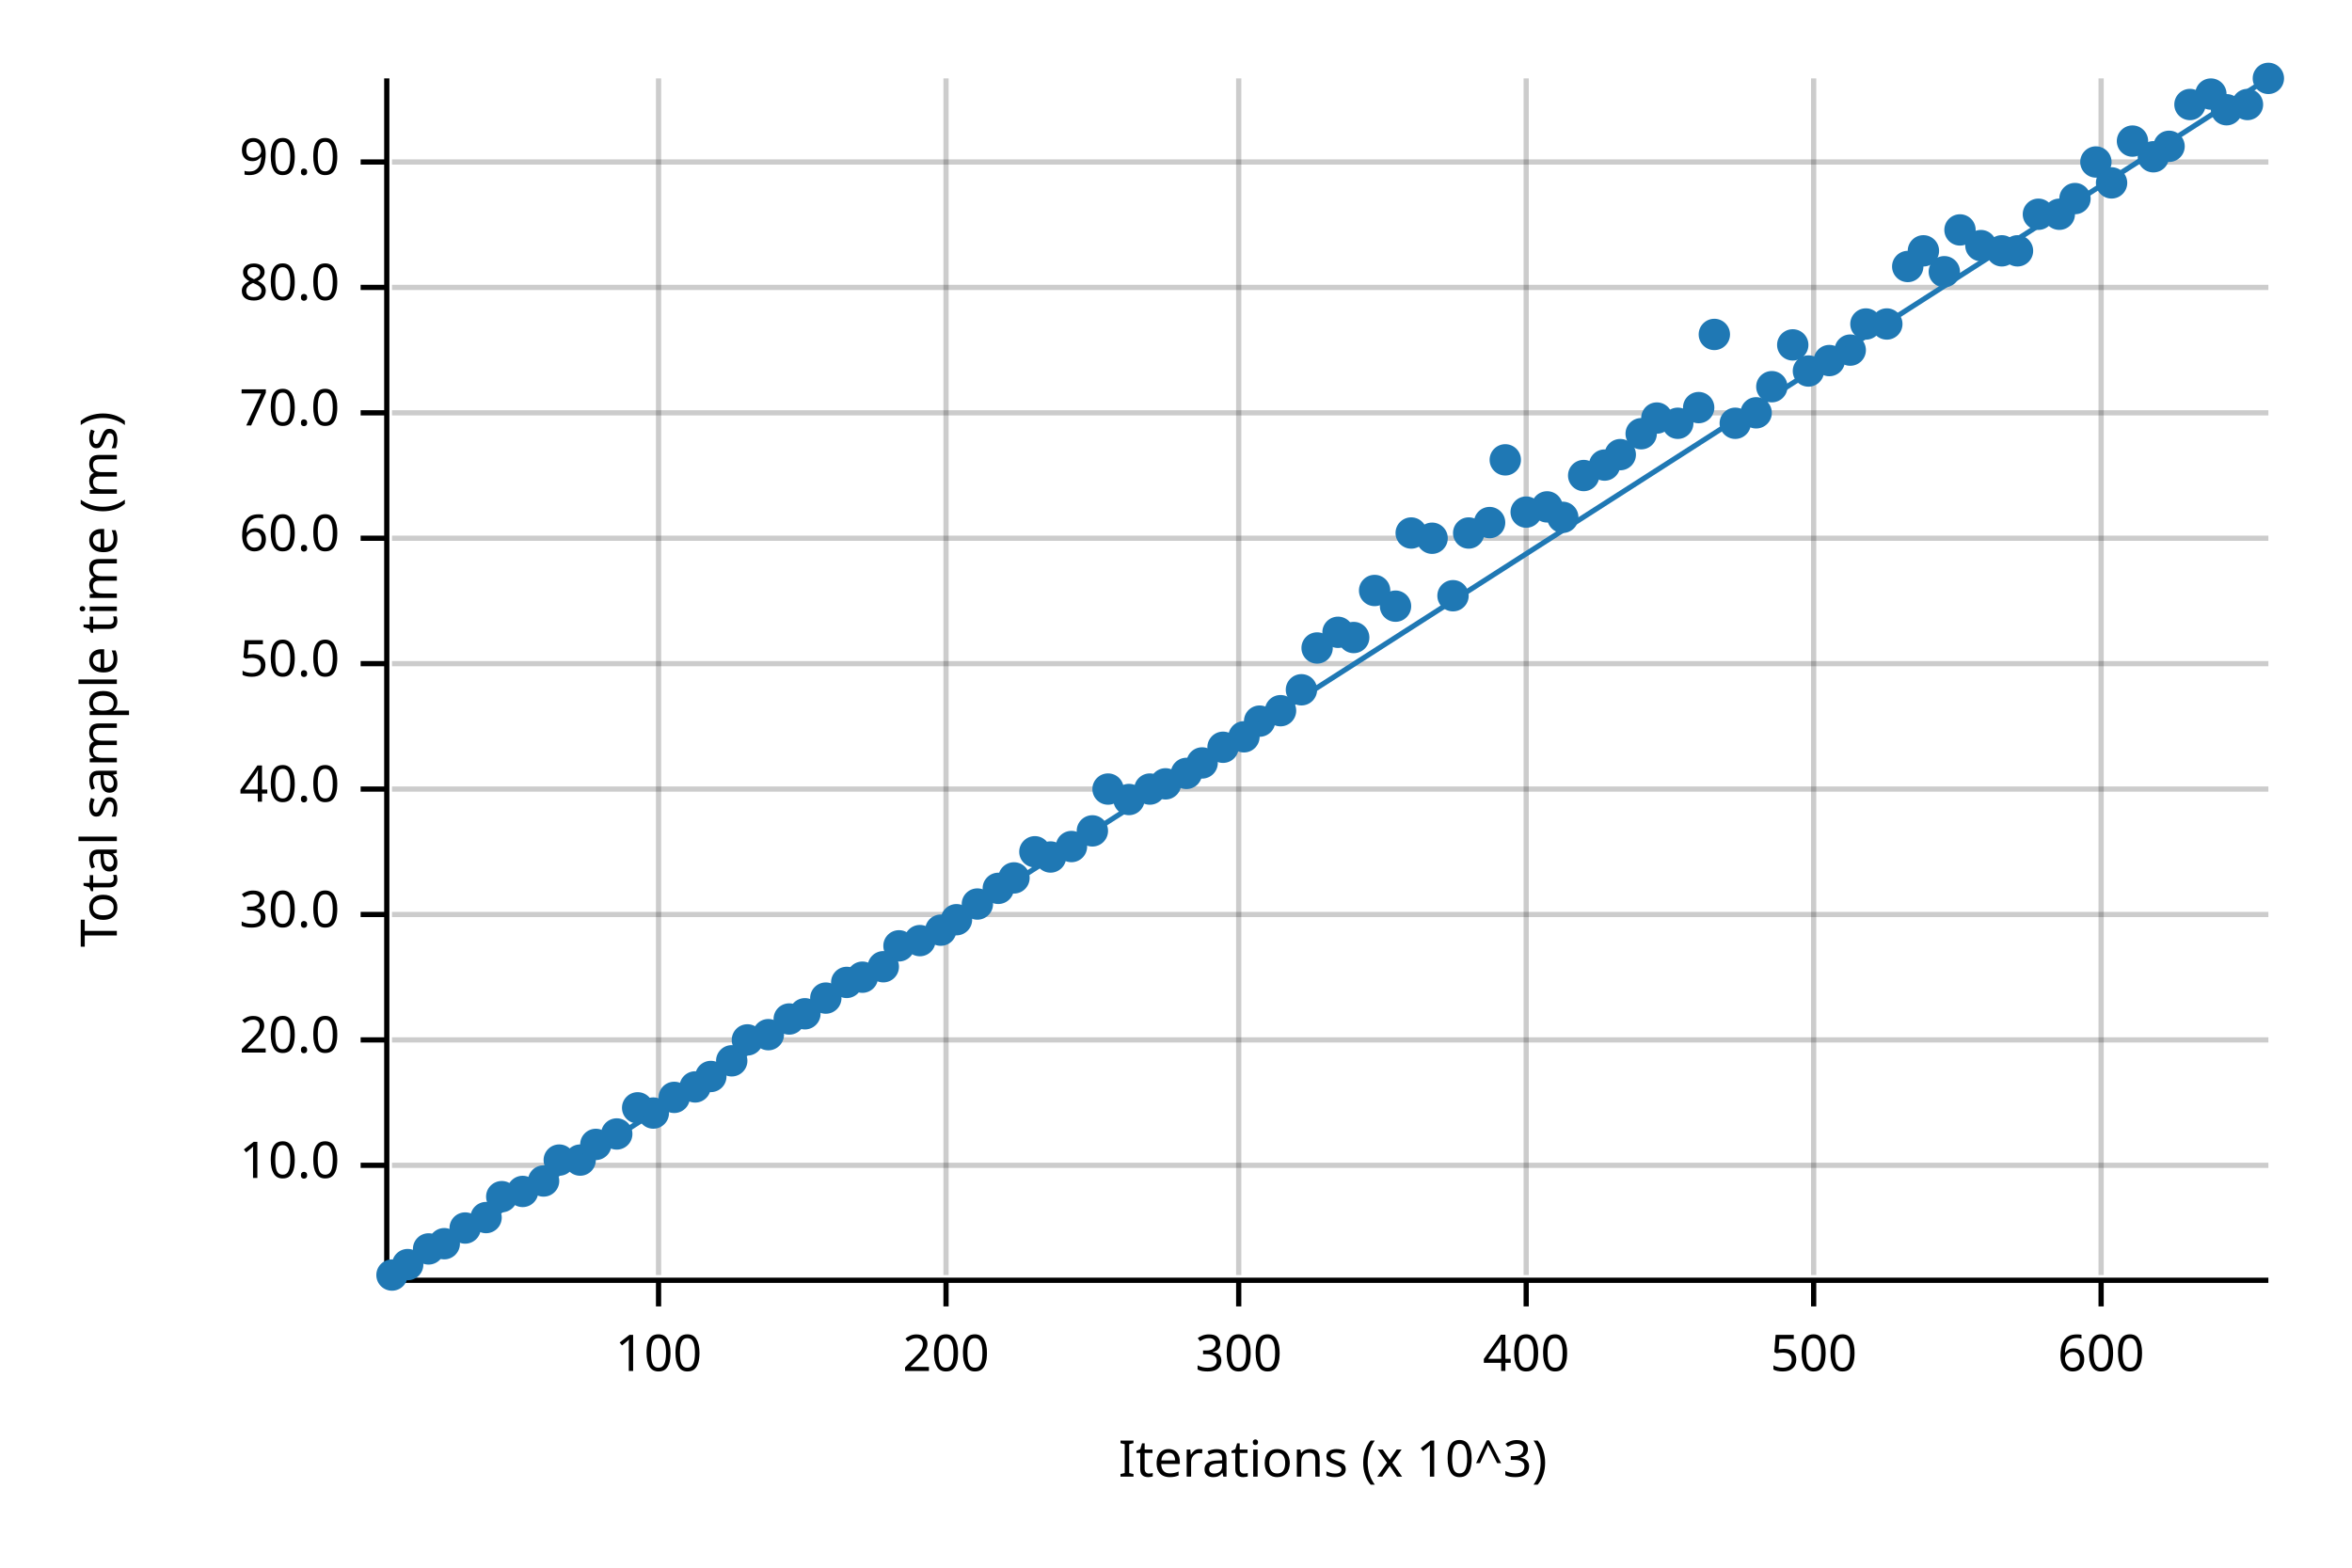
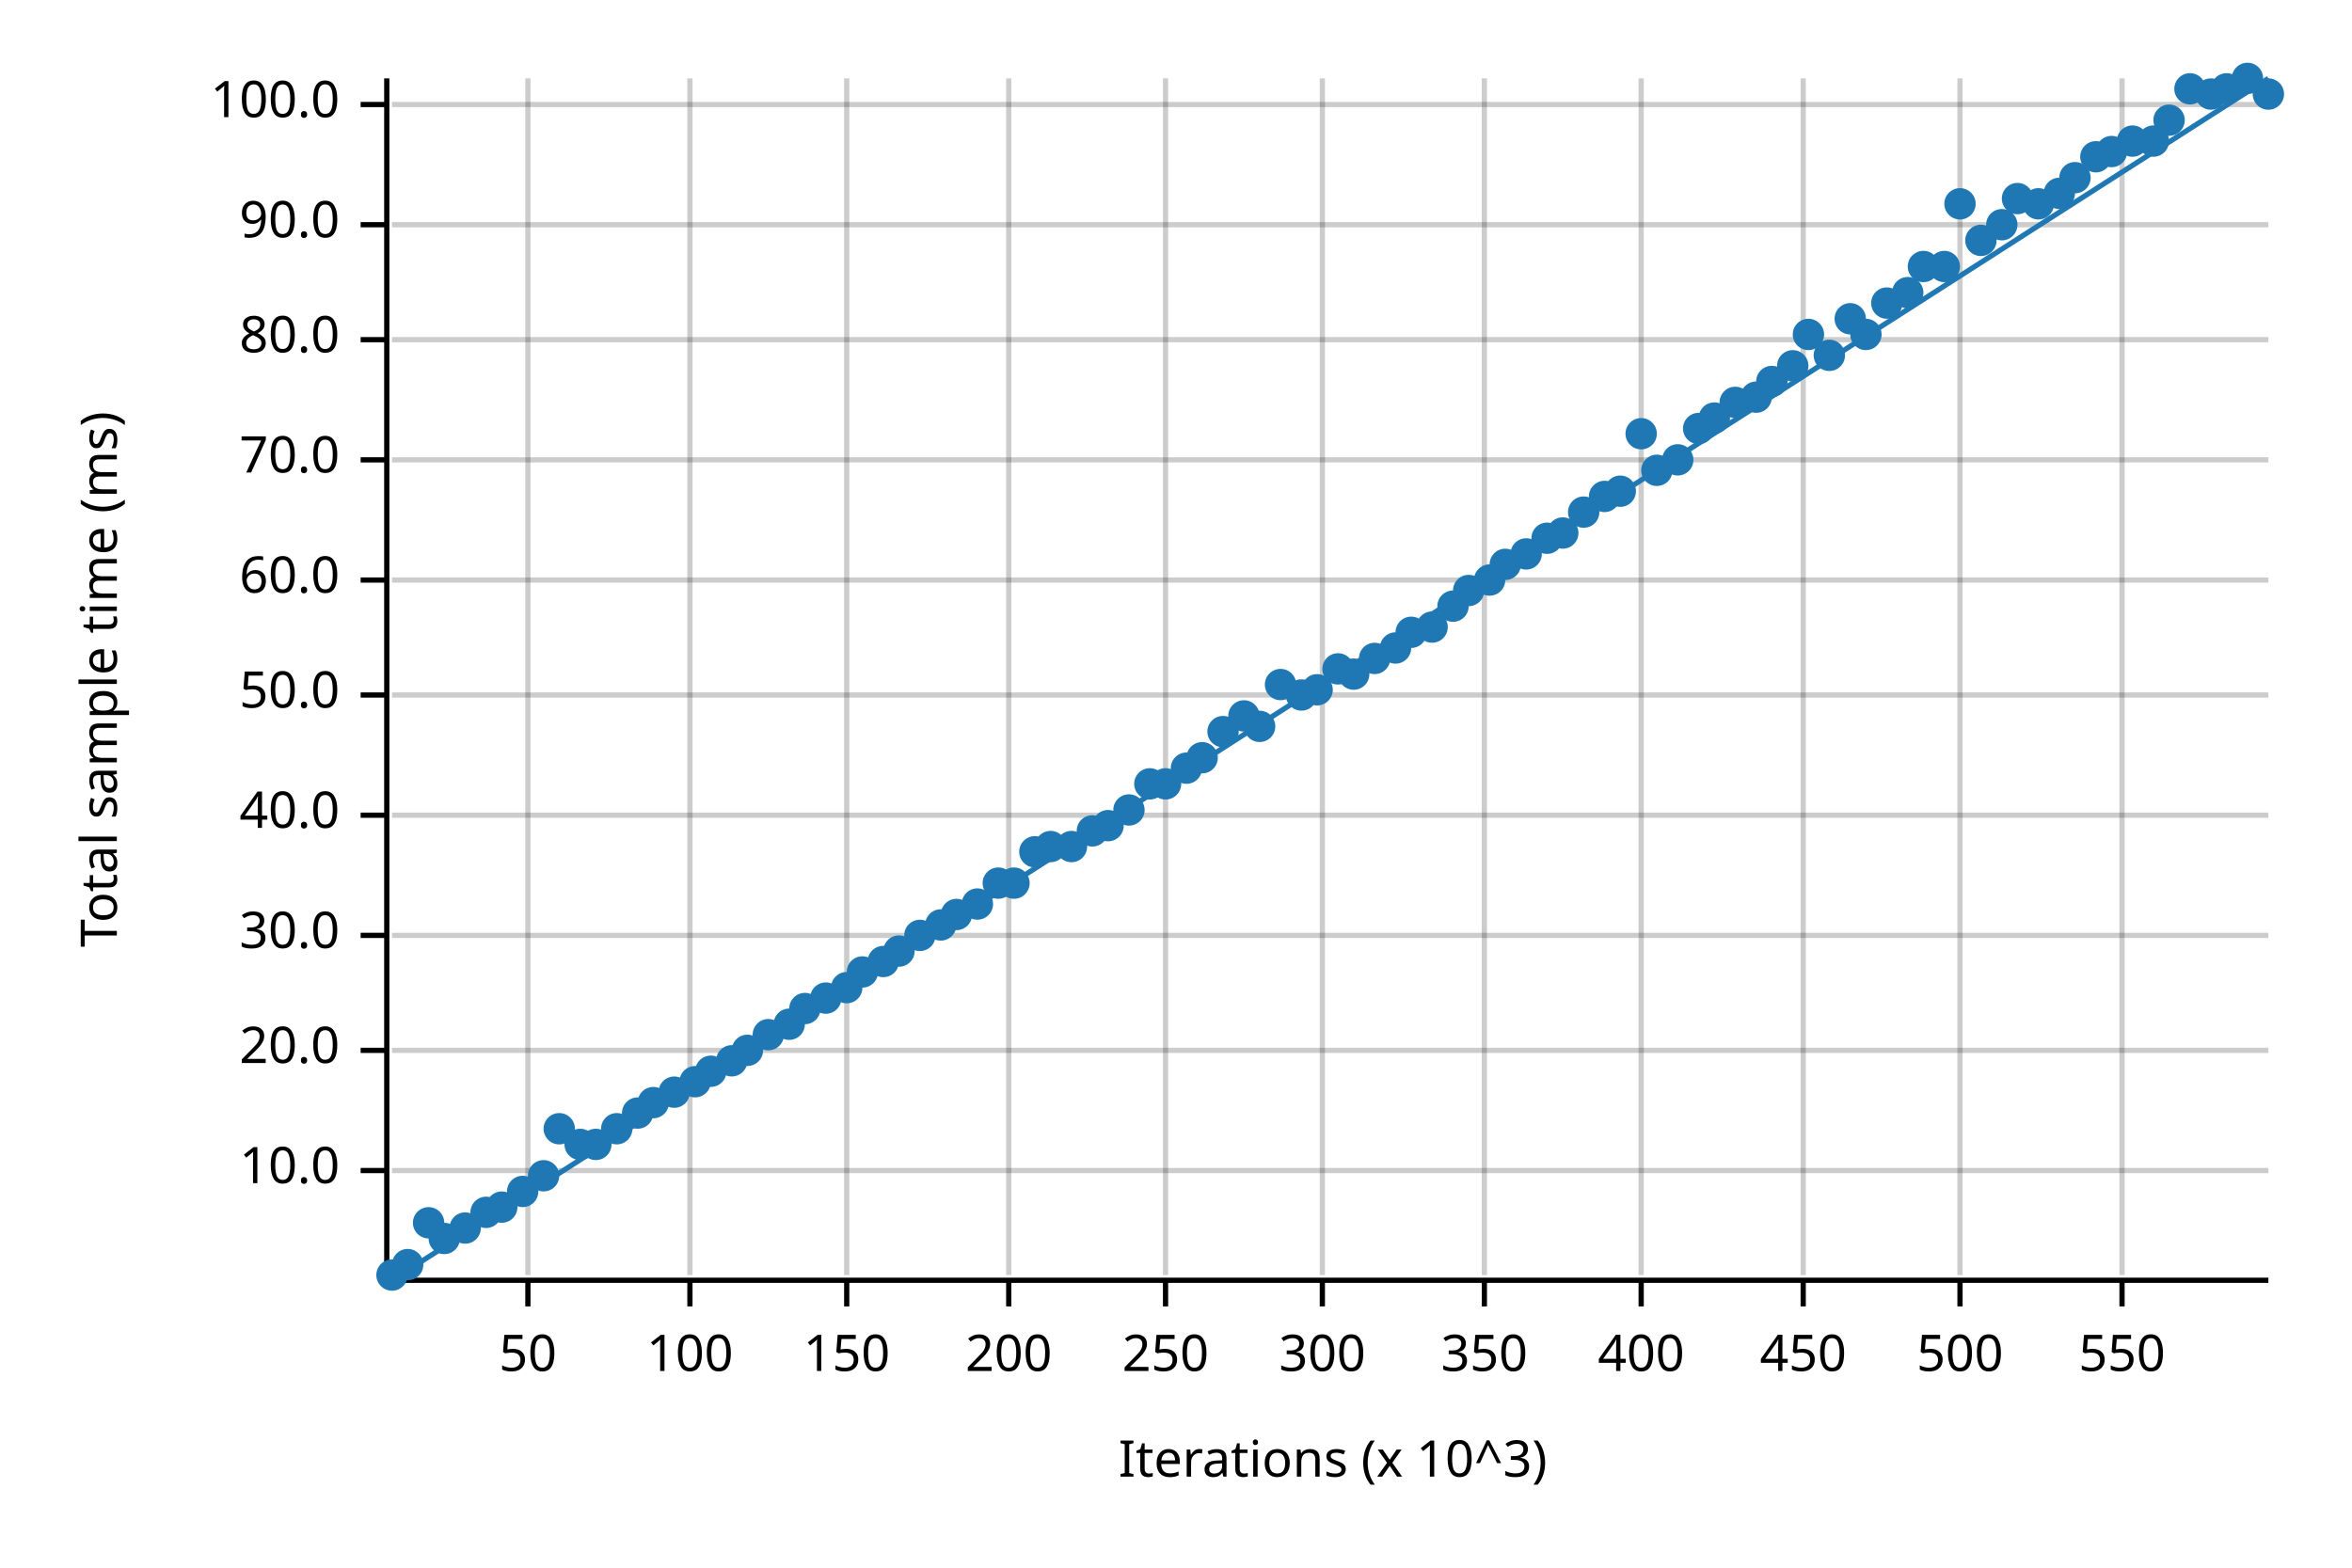
<svg xmlns="http://www.w3.org/2000/svg" width="450" height="300" viewBox="0 0 450 300">
  <text x="15" y="130" dy="0.76em" text-anchor="middle" font-family="sans-serif" font-size="9.677" opacity="1" fill="#000000" transform="rotate(270, 15, 130)">
Total sample time (ms)
</text>
  <text x="255" y="285" dy="-0.5ex" text-anchor="middle" font-family="sans-serif" font-size="9.677" opacity="1" fill="#000000">
Iterations (x 10^3)
</text>
-   <line opacity="0.2" stroke="#000000" stroke-width="1" x1="126" y1="244" x2="126" y2="15" />
-   <line opacity="0.2" stroke="#000000" stroke-width="1" x1="181" y1="244" x2="181" y2="15" />
-   <line opacity="0.2" stroke="#000000" stroke-width="1" x1="237" y1="244" x2="237" y2="15" />
-   <line opacity="0.2" stroke="#000000" stroke-width="1" x1="292" y1="244" x2="292" y2="15" />
-   <line opacity="0.2" stroke="#000000" stroke-width="1" x1="347" y1="244" x2="347" y2="15" />
-   <line opacity="0.2" stroke="#000000" stroke-width="1" x1="402" y1="244" x2="402" y2="15" />
-   <line opacity="0.2" stroke="#000000" stroke-width="1" x1="75" y1="223" x2="434" y2="223" />
-   <line opacity="0.2" stroke="#000000" stroke-width="1" x1="75" y1="199" x2="434" y2="199" />
-   <line opacity="0.2" stroke="#000000" stroke-width="1" x1="75" y1="175" x2="434" y2="175" />
-   <line opacity="0.2" stroke="#000000" stroke-width="1" x1="75" y1="151" x2="434" y2="151" />
-   <line opacity="0.2" stroke="#000000" stroke-width="1" x1="75" y1="127" x2="434" y2="127" />
-   <line opacity="0.2" stroke="#000000" stroke-width="1" x1="75" y1="103" x2="434" y2="103" />
-   <line opacity="0.2" stroke="#000000" stroke-width="1" x1="75" y1="79" x2="434" y2="79" />
-   <line opacity="0.2" stroke="#000000" stroke-width="1" x1="75" y1="55" x2="434" y2="55" />
-   <line opacity="0.2" stroke="#000000" stroke-width="1" x1="75" y1="31" x2="434" y2="31" />
+   <line opacity="0.2" stroke="#000000" stroke-width="1" x1="101" y1="244" x2="101" y2="15" />
+   <line opacity="0.2" stroke="#000000" stroke-width="1" x1="132" y1="244" x2="132" y2="15" />
+   <line opacity="0.2" stroke="#000000" stroke-width="1" x1="162" y1="244" x2="162" y2="15" />
+   <line opacity="0.2" stroke="#000000" stroke-width="1" x1="193" y1="244" x2="193" y2="15" />
+   <line opacity="0.2" stroke="#000000" stroke-width="1" x1="223" y1="244" x2="223" y2="15" />
+   <line opacity="0.2" stroke="#000000" stroke-width="1" x1="253" y1="244" x2="253" y2="15" />
+   <line opacity="0.2" stroke="#000000" stroke-width="1" x1="284" y1="244" x2="284" y2="15" />
+   <line opacity="0.2" stroke="#000000" stroke-width="1" x1="314" y1="244" x2="314" y2="15" />
+   <line opacity="0.2" stroke="#000000" stroke-width="1" x1="345" y1="244" x2="345" y2="15" />
+   <line opacity="0.2" stroke="#000000" stroke-width="1" x1="375" y1="244" x2="375" y2="15" />
+   <line opacity="0.2" stroke="#000000" stroke-width="1" x1="406" y1="244" x2="406" y2="15" />
+   <line opacity="0.2" stroke="#000000" stroke-width="1" x1="75" y1="224" x2="434" y2="224" />
+   <line opacity="0.2" stroke="#000000" stroke-width="1" x1="75" y1="201" x2="434" y2="201" />
+   <line opacity="0.2" stroke="#000000" stroke-width="1" x1="75" y1="179" x2="434" y2="179" />
+   <line opacity="0.2" stroke="#000000" stroke-width="1" x1="75" y1="156" x2="434" y2="156" />
+   <line opacity="0.2" stroke="#000000" stroke-width="1" x1="75" y1="133" x2="434" y2="133" />
+   <line opacity="0.2" stroke="#000000" stroke-width="1" x1="75" y1="111" x2="434" y2="111" />
+   <line opacity="0.2" stroke="#000000" stroke-width="1" x1="75" y1="88" x2="434" y2="88" />
+   <line opacity="0.2" stroke="#000000" stroke-width="1" x1="75" y1="65" x2="434" y2="65" />
+   <line opacity="0.2" stroke="#000000" stroke-width="1" x1="75" y1="43" x2="434" y2="43" />
+   <line opacity="0.2" stroke="#000000" stroke-width="1" x1="75" y1="20" x2="434" y2="20" />
  <polyline fill="none" opacity="1" stroke="#000000" stroke-width="1" points="74,15 74,244 " />
-   <text x="65" y="223" dy="0.5ex" text-anchor="end" font-family="sans-serif" font-size="9.677" opacity="1" fill="#000000">
+   <text x="65" y="224" dy="0.5ex" text-anchor="end" font-family="sans-serif" font-size="9.677" opacity="1" fill="#000000">
10.0
</text>
-   <polyline fill="none" opacity="1" stroke="#000000" stroke-width="1" points="69,223 74,223 " />
-   <text x="65" y="199" dy="0.5ex" text-anchor="end" font-family="sans-serif" font-size="9.677" opacity="1" fill="#000000">
+   <polyline fill="none" opacity="1" stroke="#000000" stroke-width="1" points="69,224 74,224 " />
+   <text x="65" y="201" dy="0.5ex" text-anchor="end" font-family="sans-serif" font-size="9.677" opacity="1" fill="#000000">
20.0
</text>
-   <polyline fill="none" opacity="1" stroke="#000000" stroke-width="1" points="69,199 74,199 " />
-   <text x="65" y="175" dy="0.5ex" text-anchor="end" font-family="sans-serif" font-size="9.677" opacity="1" fill="#000000">
+   <polyline fill="none" opacity="1" stroke="#000000" stroke-width="1" points="69,201 74,201 " />
+   <text x="65" y="179" dy="0.5ex" text-anchor="end" font-family="sans-serif" font-size="9.677" opacity="1" fill="#000000">
30.0
</text>
-   <polyline fill="none" opacity="1" stroke="#000000" stroke-width="1" points="69,175 74,175 " />
-   <text x="65" y="151" dy="0.5ex" text-anchor="end" font-family="sans-serif" font-size="9.677" opacity="1" fill="#000000">
+   <polyline fill="none" opacity="1" stroke="#000000" stroke-width="1" points="69,179 74,179 " />
+   <text x="65" y="156" dy="0.5ex" text-anchor="end" font-family="sans-serif" font-size="9.677" opacity="1" fill="#000000">
40.0
</text>
-   <polyline fill="none" opacity="1" stroke="#000000" stroke-width="1" points="69,151 74,151 " />
-   <text x="65" y="127" dy="0.5ex" text-anchor="end" font-family="sans-serif" font-size="9.677" opacity="1" fill="#000000">
+   <polyline fill="none" opacity="1" stroke="#000000" stroke-width="1" points="69,156 74,156 " />
+   <text x="65" y="133" dy="0.5ex" text-anchor="end" font-family="sans-serif" font-size="9.677" opacity="1" fill="#000000">
50.0
</text>
-   <polyline fill="none" opacity="1" stroke="#000000" stroke-width="1" points="69,127 74,127 " />
-   <text x="65" y="103" dy="0.5ex" text-anchor="end" font-family="sans-serif" font-size="9.677" opacity="1" fill="#000000">
+   <polyline fill="none" opacity="1" stroke="#000000" stroke-width="1" points="69,133 74,133 " />
+   <text x="65" y="111" dy="0.5ex" text-anchor="end" font-family="sans-serif" font-size="9.677" opacity="1" fill="#000000">
60.0
</text>
-   <polyline fill="none" opacity="1" stroke="#000000" stroke-width="1" points="69,103 74,103 " />
-   <text x="65" y="79" dy="0.5ex" text-anchor="end" font-family="sans-serif" font-size="9.677" opacity="1" fill="#000000">
+   <polyline fill="none" opacity="1" stroke="#000000" stroke-width="1" points="69,111 74,111 " />
+   <text x="65" y="88" dy="0.5ex" text-anchor="end" font-family="sans-serif" font-size="9.677" opacity="1" fill="#000000">
70.0
</text>
-   <polyline fill="none" opacity="1" stroke="#000000" stroke-width="1" points="69,79 74,79 " />
-   <text x="65" y="55" dy="0.5ex" text-anchor="end" font-family="sans-serif" font-size="9.677" opacity="1" fill="#000000">
+   <polyline fill="none" opacity="1" stroke="#000000" stroke-width="1" points="69,88 74,88 " />
+   <text x="65" y="65" dy="0.5ex" text-anchor="end" font-family="sans-serif" font-size="9.677" opacity="1" fill="#000000">
80.0
</text>
-   <polyline fill="none" opacity="1" stroke="#000000" stroke-width="1" points="69,55 74,55 " />
-   <text x="65" y="31" dy="0.5ex" text-anchor="end" font-family="sans-serif" font-size="9.677" opacity="1" fill="#000000">
+   <polyline fill="none" opacity="1" stroke="#000000" stroke-width="1" points="69,65 74,65 " />
+   <text x="65" y="43" dy="0.5ex" text-anchor="end" font-family="sans-serif" font-size="9.677" opacity="1" fill="#000000">
90.0
</text>
-   <polyline fill="none" opacity="1" stroke="#000000" stroke-width="1" points="69,31 74,31 " />
+   <polyline fill="none" opacity="1" stroke="#000000" stroke-width="1" points="69,43 74,43 " />
+   <text x="65" y="20" dy="0.5ex" text-anchor="end" font-family="sans-serif" font-size="9.677" opacity="1" fill="#000000">
+ 100.0
+ </text>
+   <polyline fill="none" opacity="1" stroke="#000000" stroke-width="1" points="69,20 74,20 " />
  <polyline fill="none" opacity="1" stroke="#000000" stroke-width="1" points="75,245 434,245 " />
-   <text x="126" y="255" dy="0.76em" text-anchor="middle" font-family="sans-serif" font-size="9.677" opacity="1" fill="#000000">
+   <text x="101" y="255" dy="0.76em" text-anchor="middle" font-family="sans-serif" font-size="9.677" opacity="1" fill="#000000">
+ 50
+ </text>
+   <polyline fill="none" opacity="1" stroke="#000000" stroke-width="1" points="101,245 101,250 " />
+   <text x="132" y="255" dy="0.76em" text-anchor="middle" font-family="sans-serif" font-size="9.677" opacity="1" fill="#000000">
100
</text>
-   <polyline fill="none" opacity="1" stroke="#000000" stroke-width="1" points="126,245 126,250 " />
-   <text x="181" y="255" dy="0.76em" text-anchor="middle" font-family="sans-serif" font-size="9.677" opacity="1" fill="#000000">
+   <polyline fill="none" opacity="1" stroke="#000000" stroke-width="1" points="132,245 132,250 " />
+   <text x="162" y="255" dy="0.76em" text-anchor="middle" font-family="sans-serif" font-size="9.677" opacity="1" fill="#000000">
+ 150
+ </text>
+   <polyline fill="none" opacity="1" stroke="#000000" stroke-width="1" points="162,245 162,250 " />
+   <text x="193" y="255" dy="0.76em" text-anchor="middle" font-family="sans-serif" font-size="9.677" opacity="1" fill="#000000">
200
</text>
-   <polyline fill="none" opacity="1" stroke="#000000" stroke-width="1" points="181,245 181,250 " />
-   <text x="237" y="255" dy="0.76em" text-anchor="middle" font-family="sans-serif" font-size="9.677" opacity="1" fill="#000000">
+   <polyline fill="none" opacity="1" stroke="#000000" stroke-width="1" points="193,245 193,250 " />
+   <text x="223" y="255" dy="0.76em" text-anchor="middle" font-family="sans-serif" font-size="9.677" opacity="1" fill="#000000">
+ 250
+ </text>
+   <polyline fill="none" opacity="1" stroke="#000000" stroke-width="1" points="223,245 223,250 " />
+   <text x="253" y="255" dy="0.76em" text-anchor="middle" font-family="sans-serif" font-size="9.677" opacity="1" fill="#000000">
300
</text>
-   <polyline fill="none" opacity="1" stroke="#000000" stroke-width="1" points="237,245 237,250 " />
-   <text x="292" y="255" dy="0.76em" text-anchor="middle" font-family="sans-serif" font-size="9.677" opacity="1" fill="#000000">
+   <polyline fill="none" opacity="1" stroke="#000000" stroke-width="1" points="253,245 253,250 " />
+   <text x="284" y="255" dy="0.76em" text-anchor="middle" font-family="sans-serif" font-size="9.677" opacity="1" fill="#000000">
+ 350
+ </text>
+   <polyline fill="none" opacity="1" stroke="#000000" stroke-width="1" points="284,245 284,250 " />
+   <text x="314" y="255" dy="0.76em" text-anchor="middle" font-family="sans-serif" font-size="9.677" opacity="1" fill="#000000">
400
</text>
-   <polyline fill="none" opacity="1" stroke="#000000" stroke-width="1" points="292,245 292,250 " />
-   <text x="347" y="255" dy="0.76em" text-anchor="middle" font-family="sans-serif" font-size="9.677" opacity="1" fill="#000000">
+   <polyline fill="none" opacity="1" stroke="#000000" stroke-width="1" points="314,245 314,250 " />
+   <text x="345" y="255" dy="0.76em" text-anchor="middle" font-family="sans-serif" font-size="9.677" opacity="1" fill="#000000">
+ 450
+ </text>
+   <polyline fill="none" opacity="1" stroke="#000000" stroke-width="1" points="345,245 345,250 " />
+   <text x="375" y="255" dy="0.76em" text-anchor="middle" font-family="sans-serif" font-size="9.677" opacity="1" fill="#000000">
500
</text>
-   <polyline fill="none" opacity="1" stroke="#000000" stroke-width="1" points="347,245 347,250 " />
-   <text x="402" y="255" dy="0.76em" text-anchor="middle" font-family="sans-serif" font-size="9.677" opacity="1" fill="#000000">
- 600
- </text>
-   <polyline fill="none" opacity="1" stroke="#000000" stroke-width="1" points="402,245 402,250 " />
+   <polyline fill="none" opacity="1" stroke="#000000" stroke-width="1" points="375,245 375,250 " />
+   <text x="406" y="255" dy="0.76em" text-anchor="middle" font-family="sans-serif" font-size="9.677" opacity="1" fill="#000000">
+ 550
+ </text>
+   <polyline fill="none" opacity="1" stroke="#000000" stroke-width="1" points="406,245 406,250 " />
  <circle cx="75" cy="244" r="3" opacity="1" fill="#1F78B4" stroke="none" stroke-width="1" />
  <circle cx="78" cy="242" r="3" opacity="1" fill="#1F78B4" stroke="none" stroke-width="1" />
-   <circle cx="82" cy="239" r="3" opacity="1" fill="#1F78B4" stroke="none" stroke-width="1" />
-   <circle cx="85" cy="238" r="3" opacity="1" fill="#1F78B4" stroke="none" stroke-width="1" />
+   <circle cx="82" cy="234" r="3" opacity="1" fill="#1F78B4" stroke="none" stroke-width="1" />
+   <circle cx="85" cy="237" r="3" opacity="1" fill="#1F78B4" stroke="none" stroke-width="1" />
  <circle cx="89" cy="235" r="3" opacity="1" fill="#1F78B4" stroke="none" stroke-width="1" />
-   <circle cx="93" cy="233" r="3" opacity="1" fill="#1F78B4" stroke="none" stroke-width="1" />
-   <circle cx="96" cy="229" r="3" opacity="1" fill="#1F78B4" stroke="none" stroke-width="1" />
+   <circle cx="93" cy="232" r="3" opacity="1" fill="#1F78B4" stroke="none" stroke-width="1" />
+   <circle cx="96" cy="231" r="3" opacity="1" fill="#1F78B4" stroke="none" stroke-width="1" />
  <circle cx="100" cy="228" r="3" opacity="1" fill="#1F78B4" stroke="none" stroke-width="1" />
-   <circle cx="104" cy="226" r="3" opacity="1" fill="#1F78B4" stroke="none" stroke-width="1" />
-   <circle cx="107" cy="222" r="3" opacity="1" fill="#1F78B4" stroke="none" stroke-width="1" />
-   <circle cx="111" cy="222" r="3" opacity="1" fill="#1F78B4" stroke="none" stroke-width="1" />
+   <circle cx="104" cy="225" r="3" opacity="1" fill="#1F78B4" stroke="none" stroke-width="1" />
+   <circle cx="107" cy="216" r="3" opacity="1" fill="#1F78B4" stroke="none" stroke-width="1" />
+   <circle cx="111" cy="219" r="3" opacity="1" fill="#1F78B4" stroke="none" stroke-width="1" />
  <circle cx="114" cy="219" r="3" opacity="1" fill="#1F78B4" stroke="none" stroke-width="1" />
-   <circle cx="118" cy="217" r="3" opacity="1" fill="#1F78B4" stroke="none" stroke-width="1" />
-   <circle cx="122" cy="212" r="3" opacity="1" fill="#1F78B4" stroke="none" stroke-width="1" />
-   <circle cx="125" cy="213" r="3" opacity="1" fill="#1F78B4" stroke="none" stroke-width="1" />
-   <circle cx="129" cy="210" r="3" opacity="1" fill="#1F78B4" stroke="none" stroke-width="1" />
-   <circle cx="133" cy="208" r="3" opacity="1" fill="#1F78B4" stroke="none" stroke-width="1" />
-   <circle cx="136" cy="206" r="3" opacity="1" fill="#1F78B4" stroke="none" stroke-width="1" />
+   <circle cx="118" cy="216" r="3" opacity="1" fill="#1F78B4" stroke="none" stroke-width="1" />
+   <circle cx="122" cy="213" r="3" opacity="1" fill="#1F78B4" stroke="none" stroke-width="1" />
+   <circle cx="125" cy="211" r="3" opacity="1" fill="#1F78B4" stroke="none" stroke-width="1" />
+   <circle cx="129" cy="209" r="3" opacity="1" fill="#1F78B4" stroke="none" stroke-width="1" />
+   <circle cx="133" cy="207" r="3" opacity="1" fill="#1F78B4" stroke="none" stroke-width="1" />
+   <circle cx="136" cy="205" r="3" opacity="1" fill="#1F78B4" stroke="none" stroke-width="1" />
  <circle cx="140" cy="203" r="3" opacity="1" fill="#1F78B4" stroke="none" stroke-width="1" />
-   <circle cx="143" cy="199" r="3" opacity="1" fill="#1F78B4" stroke="none" stroke-width="1" />
+   <circle cx="143" cy="201" r="3" opacity="1" fill="#1F78B4" stroke="none" stroke-width="1" />
  <circle cx="147" cy="198" r="3" opacity="1" fill="#1F78B4" stroke="none" stroke-width="1" />
-   <circle cx="151" cy="195" r="3" opacity="1" fill="#1F78B4" stroke="none" stroke-width="1" />
-   <circle cx="154" cy="194" r="3" opacity="1" fill="#1F78B4" stroke="none" stroke-width="1" />
+   <circle cx="151" cy="196" r="3" opacity="1" fill="#1F78B4" stroke="none" stroke-width="1" />
+   <circle cx="154" cy="193" r="3" opacity="1" fill="#1F78B4" stroke="none" stroke-width="1" />
  <circle cx="158" cy="191" r="3" opacity="1" fill="#1F78B4" stroke="none" stroke-width="1" />
-   <circle cx="162" cy="188" r="3" opacity="1" fill="#1F78B4" stroke="none" stroke-width="1" />
-   <circle cx="165" cy="187" r="3" opacity="1" fill="#1F78B4" stroke="none" stroke-width="1" />
-   <circle cx="169" cy="185" r="3" opacity="1" fill="#1F78B4" stroke="none" stroke-width="1" />
-   <circle cx="172" cy="181" r="3" opacity="1" fill="#1F78B4" stroke="none" stroke-width="1" />
-   <circle cx="176" cy="180" r="3" opacity="1" fill="#1F78B4" stroke="none" stroke-width="1" />
-   <circle cx="180" cy="178" r="3" opacity="1" fill="#1F78B4" stroke="none" stroke-width="1" />
-   <circle cx="183" cy="176" r="3" opacity="1" fill="#1F78B4" stroke="none" stroke-width="1" />
+   <circle cx="162" cy="189" r="3" opacity="1" fill="#1F78B4" stroke="none" stroke-width="1" />
+   <circle cx="165" cy="186" r="3" opacity="1" fill="#1F78B4" stroke="none" stroke-width="1" />
+   <circle cx="169" cy="184" r="3" opacity="1" fill="#1F78B4" stroke="none" stroke-width="1" />
+   <circle cx="172" cy="182" r="3" opacity="1" fill="#1F78B4" stroke="none" stroke-width="1" />
+   <circle cx="176" cy="179" r="3" opacity="1" fill="#1F78B4" stroke="none" stroke-width="1" />
+   <circle cx="180" cy="177" r="3" opacity="1" fill="#1F78B4" stroke="none" stroke-width="1" />
+   <circle cx="183" cy="175" r="3" opacity="1" fill="#1F78B4" stroke="none" stroke-width="1" />
  <circle cx="187" cy="173" r="3" opacity="1" fill="#1F78B4" stroke="none" stroke-width="1" />
-   <circle cx="191" cy="170" r="3" opacity="1" fill="#1F78B4" stroke="none" stroke-width="1" />
-   <circle cx="194" cy="168" r="3" opacity="1" fill="#1F78B4" stroke="none" stroke-width="1" />
+   <circle cx="191" cy="169" r="3" opacity="1" fill="#1F78B4" stroke="none" stroke-width="1" />
+   <circle cx="194" cy="169" r="3" opacity="1" fill="#1F78B4" stroke="none" stroke-width="1" />
  <circle cx="198" cy="163" r="3" opacity="1" fill="#1F78B4" stroke="none" stroke-width="1" />
-   <circle cx="201" cy="164" r="3" opacity="1" fill="#1F78B4" stroke="none" stroke-width="1" />
+   <circle cx="201" cy="162" r="3" opacity="1" fill="#1F78B4" stroke="none" stroke-width="1" />
  <circle cx="205" cy="162" r="3" opacity="1" fill="#1F78B4" stroke="none" stroke-width="1" />
  <circle cx="209" cy="159" r="3" opacity="1" fill="#1F78B4" stroke="none" stroke-width="1" />
-   <circle cx="212" cy="151" r="3" opacity="1" fill="#1F78B4" stroke="none" stroke-width="1" />
-   <circle cx="216" cy="153" r="3" opacity="1" fill="#1F78B4" stroke="none" stroke-width="1" />
-   <circle cx="220" cy="151" r="3" opacity="1" fill="#1F78B4" stroke="none" stroke-width="1" />
+   <circle cx="212" cy="158" r="3" opacity="1" fill="#1F78B4" stroke="none" stroke-width="1" />
+   <circle cx="216" cy="155" r="3" opacity="1" fill="#1F78B4" stroke="none" stroke-width="1" />
+   <circle cx="220" cy="150" r="3" opacity="1" fill="#1F78B4" stroke="none" stroke-width="1" />
  <circle cx="223" cy="150" r="3" opacity="1" fill="#1F78B4" stroke="none" stroke-width="1" />
-   <circle cx="227" cy="148" r="3" opacity="1" fill="#1F78B4" stroke="none" stroke-width="1" />
-   <circle cx="230" cy="146" r="3" opacity="1" fill="#1F78B4" stroke="none" stroke-width="1" />
-   <circle cx="234" cy="143" r="3" opacity="1" fill="#1F78B4" stroke="none" stroke-width="1" />
-   <circle cx="238" cy="141" r="3" opacity="1" fill="#1F78B4" stroke="none" stroke-width="1" />
-   <circle cx="241" cy="138" r="3" opacity="1" fill="#1F78B4" stroke="none" stroke-width="1" />
-   <circle cx="245" cy="136" r="3" opacity="1" fill="#1F78B4" stroke="none" stroke-width="1" />
-   <circle cx="249" cy="132" r="3" opacity="1" fill="#1F78B4" stroke="none" stroke-width="1" />
-   <circle cx="252" cy="124" r="3" opacity="1" fill="#1F78B4" stroke="none" stroke-width="1" />
-   <circle cx="256" cy="121" r="3" opacity="1" fill="#1F78B4" stroke="none" stroke-width="1" />
-   <circle cx="259" cy="122" r="3" opacity="1" fill="#1F78B4" stroke="none" stroke-width="1" />
-   <circle cx="263" cy="113" r="3" opacity="1" fill="#1F78B4" stroke="none" stroke-width="1" />
-   <circle cx="267" cy="116" r="3" opacity="1" fill="#1F78B4" stroke="none" stroke-width="1" />
-   <circle cx="270" cy="102" r="3" opacity="1" fill="#1F78B4" stroke="none" stroke-width="1" />
-   <circle cx="274" cy="103" r="3" opacity="1" fill="#1F78B4" stroke="none" stroke-width="1" />
-   <circle cx="278" cy="114" r="3" opacity="1" fill="#1F78B4" stroke="none" stroke-width="1" />
-   <circle cx="281" cy="102" r="3" opacity="1" fill="#1F78B4" stroke="none" stroke-width="1" />
-   <circle cx="285" cy="100" r="3" opacity="1" fill="#1F78B4" stroke="none" stroke-width="1" />
-   <circle cx="288" cy="88" r="3" opacity="1" fill="#1F78B4" stroke="none" stroke-width="1" />
-   <circle cx="292" cy="98" r="3" opacity="1" fill="#1F78B4" stroke="none" stroke-width="1" />
-   <circle cx="296" cy="97" r="3" opacity="1" fill="#1F78B4" stroke="none" stroke-width="1" />
-   <circle cx="299" cy="99" r="3" opacity="1" fill="#1F78B4" stroke="none" stroke-width="1" />
-   <circle cx="303" cy="91" r="3" opacity="1" fill="#1F78B4" stroke="none" stroke-width="1" />
-   <circle cx="307" cy="89" r="3" opacity="1" fill="#1F78B4" stroke="none" stroke-width="1" />
-   <circle cx="310" cy="87" r="3" opacity="1" fill="#1F78B4" stroke="none" stroke-width="1" />
+   <circle cx="227" cy="147" r="3" opacity="1" fill="#1F78B4" stroke="none" stroke-width="1" />
+   <circle cx="230" cy="145" r="3" opacity="1" fill="#1F78B4" stroke="none" stroke-width="1" />
+   <circle cx="234" cy="140" r="3" opacity="1" fill="#1F78B4" stroke="none" stroke-width="1" />
+   <circle cx="238" cy="137" r="3" opacity="1" fill="#1F78B4" stroke="none" stroke-width="1" />
+   <circle cx="241" cy="139" r="3" opacity="1" fill="#1F78B4" stroke="none" stroke-width="1" />
+   <circle cx="245" cy="131" r="3" opacity="1" fill="#1F78B4" stroke="none" stroke-width="1" />
+   <circle cx="249" cy="133" r="3" opacity="1" fill="#1F78B4" stroke="none" stroke-width="1" />
+   <circle cx="252" cy="132" r="3" opacity="1" fill="#1F78B4" stroke="none" stroke-width="1" />
+   <circle cx="256" cy="128" r="3" opacity="1" fill="#1F78B4" stroke="none" stroke-width="1" />
+   <circle cx="259" cy="129" r="3" opacity="1" fill="#1F78B4" stroke="none" stroke-width="1" />
+   <circle cx="263" cy="126" r="3" opacity="1" fill="#1F78B4" stroke="none" stroke-width="1" />
+   <circle cx="267" cy="124" r="3" opacity="1" fill="#1F78B4" stroke="none" stroke-width="1" />
+   <circle cx="270" cy="121" r="3" opacity="1" fill="#1F78B4" stroke="none" stroke-width="1" />
+   <circle cx="274" cy="120" r="3" opacity="1" fill="#1F78B4" stroke="none" stroke-width="1" />
+   <circle cx="278" cy="116" r="3" opacity="1" fill="#1F78B4" stroke="none" stroke-width="1" />
+   <circle cx="281" cy="113" r="3" opacity="1" fill="#1F78B4" stroke="none" stroke-width="1" />
+   <circle cx="285" cy="111" r="3" opacity="1" fill="#1F78B4" stroke="none" stroke-width="1" />
+   <circle cx="288" cy="108" r="3" opacity="1" fill="#1F78B4" stroke="none" stroke-width="1" />
+   <circle cx="292" cy="106" r="3" opacity="1" fill="#1F78B4" stroke="none" stroke-width="1" />
+   <circle cx="296" cy="103" r="3" opacity="1" fill="#1F78B4" stroke="none" stroke-width="1" />
+   <circle cx="299" cy="102" r="3" opacity="1" fill="#1F78B4" stroke="none" stroke-width="1" />
+   <circle cx="303" cy="98" r="3" opacity="1" fill="#1F78B4" stroke="none" stroke-width="1" />
+   <circle cx="307" cy="95" r="3" opacity="1" fill="#1F78B4" stroke="none" stroke-width="1" />
+   <circle cx="310" cy="94" r="3" opacity="1" fill="#1F78B4" stroke="none" stroke-width="1" />
  <circle cx="314" cy="83" r="3" opacity="1" fill="#1F78B4" stroke="none" stroke-width="1" />
-   <circle cx="317" cy="80" r="3" opacity="1" fill="#1F78B4" stroke="none" stroke-width="1" />
-   <circle cx="321" cy="81" r="3" opacity="1" fill="#1F78B4" stroke="none" stroke-width="1" />
-   <circle cx="325" cy="78" r="3" opacity="1" fill="#1F78B4" stroke="none" stroke-width="1" />
-   <circle cx="328" cy="64" r="3" opacity="1" fill="#1F78B4" stroke="none" stroke-width="1" />
-   <circle cx="332" cy="81" r="3" opacity="1" fill="#1F78B4" stroke="none" stroke-width="1" />
-   <circle cx="336" cy="79" r="3" opacity="1" fill="#1F78B4" stroke="none" stroke-width="1" />
-   <circle cx="339" cy="74" r="3" opacity="1" fill="#1F78B4" stroke="none" stroke-width="1" />
-   <circle cx="343" cy="66" r="3" opacity="1" fill="#1F78B4" stroke="none" stroke-width="1" />
-   <circle cx="346" cy="71" r="3" opacity="1" fill="#1F78B4" stroke="none" stroke-width="1" />
-   <circle cx="350" cy="69" r="3" opacity="1" fill="#1F78B4" stroke="none" stroke-width="1" />
-   <circle cx="354" cy="67" r="3" opacity="1" fill="#1F78B4" stroke="none" stroke-width="1" />
-   <circle cx="357" cy="62" r="3" opacity="1" fill="#1F78B4" stroke="none" stroke-width="1" />
-   <circle cx="361" cy="62" r="3" opacity="1" fill="#1F78B4" stroke="none" stroke-width="1" />
-   <circle cx="365" cy="51" r="3" opacity="1" fill="#1F78B4" stroke="none" stroke-width="1" />
-   <circle cx="368" cy="48" r="3" opacity="1" fill="#1F78B4" stroke="none" stroke-width="1" />
-   <circle cx="372" cy="52" r="3" opacity="1" fill="#1F78B4" stroke="none" stroke-width="1" />
-   <circle cx="375" cy="44" r="3" opacity="1" fill="#1F78B4" stroke="none" stroke-width="1" />
-   <circle cx="379" cy="47" r="3" opacity="1" fill="#1F78B4" stroke="none" stroke-width="1" />
-   <circle cx="383" cy="48" r="3" opacity="1" fill="#1F78B4" stroke="none" stroke-width="1" />
-   <circle cx="386" cy="48" r="3" opacity="1" fill="#1F78B4" stroke="none" stroke-width="1" />
-   <circle cx="390" cy="41" r="3" opacity="1" fill="#1F78B4" stroke="none" stroke-width="1" />
-   <circle cx="394" cy="41" r="3" opacity="1" fill="#1F78B4" stroke="none" stroke-width="1" />
-   <circle cx="397" cy="38" r="3" opacity="1" fill="#1F78B4" stroke="none" stroke-width="1" />
-   <circle cx="401" cy="31" r="3" opacity="1" fill="#1F78B4" stroke="none" stroke-width="1" />
-   <circle cx="404" cy="35" r="3" opacity="1" fill="#1F78B4" stroke="none" stroke-width="1" />
+   <circle cx="317" cy="90" r="3" opacity="1" fill="#1F78B4" stroke="none" stroke-width="1" />
+   <circle cx="321" cy="88" r="3" opacity="1" fill="#1F78B4" stroke="none" stroke-width="1" />
+   <circle cx="325" cy="82" r="3" opacity="1" fill="#1F78B4" stroke="none" stroke-width="1" />
+   <circle cx="328" cy="80" r="3" opacity="1" fill="#1F78B4" stroke="none" stroke-width="1" />
+   <circle cx="332" cy="77" r="3" opacity="1" fill="#1F78B4" stroke="none" stroke-width="1" />
+   <circle cx="336" cy="76" r="3" opacity="1" fill="#1F78B4" stroke="none" stroke-width="1" />
+   <circle cx="339" cy="73" r="3" opacity="1" fill="#1F78B4" stroke="none" stroke-width="1" />
+   <circle cx="343" cy="70" r="3" opacity="1" fill="#1F78B4" stroke="none" stroke-width="1" />
+   <circle cx="346" cy="64" r="3" opacity="1" fill="#1F78B4" stroke="none" stroke-width="1" />
+   <circle cx="350" cy="68" r="3" opacity="1" fill="#1F78B4" stroke="none" stroke-width="1" />
+   <circle cx="354" cy="61" r="3" opacity="1" fill="#1F78B4" stroke="none" stroke-width="1" />
+   <circle cx="357" cy="64" r="3" opacity="1" fill="#1F78B4" stroke="none" stroke-width="1" />
+   <circle cx="361" cy="58" r="3" opacity="1" fill="#1F78B4" stroke="none" stroke-width="1" />
+   <circle cx="365" cy="56" r="3" opacity="1" fill="#1F78B4" stroke="none" stroke-width="1" />
+   <circle cx="368" cy="51" r="3" opacity="1" fill="#1F78B4" stroke="none" stroke-width="1" />
+   <circle cx="372" cy="51" r="3" opacity="1" fill="#1F78B4" stroke="none" stroke-width="1" />
+   <circle cx="375" cy="39" r="3" opacity="1" fill="#1F78B4" stroke="none" stroke-width="1" />
+   <circle cx="379" cy="46" r="3" opacity="1" fill="#1F78B4" stroke="none" stroke-width="1" />
+   <circle cx="383" cy="43" r="3" opacity="1" fill="#1F78B4" stroke="none" stroke-width="1" />
+   <circle cx="386" cy="38" r="3" opacity="1" fill="#1F78B4" stroke="none" stroke-width="1" />
+   <circle cx="390" cy="39" r="3" opacity="1" fill="#1F78B4" stroke="none" stroke-width="1" />
+   <circle cx="394" cy="37" r="3" opacity="1" fill="#1F78B4" stroke="none" stroke-width="1" />
+   <circle cx="397" cy="34" r="3" opacity="1" fill="#1F78B4" stroke="none" stroke-width="1" />
+   <circle cx="401" cy="30" r="3" opacity="1" fill="#1F78B4" stroke="none" stroke-width="1" />
+   <circle cx="404" cy="29" r="3" opacity="1" fill="#1F78B4" stroke="none" stroke-width="1" />
  <circle cx="408" cy="27" r="3" opacity="1" fill="#1F78B4" stroke="none" stroke-width="1" />
-   <circle cx="412" cy="30" r="3" opacity="1" fill="#1F78B4" stroke="none" stroke-width="1" />
-   <circle cx="415" cy="28" r="3" opacity="1" fill="#1F78B4" stroke="none" stroke-width="1" />
-   <circle cx="419" cy="20" r="3" opacity="1" fill="#1F78B4" stroke="none" stroke-width="1" />
+   <circle cx="412" cy="27" r="3" opacity="1" fill="#1F78B4" stroke="none" stroke-width="1" />
+   <circle cx="415" cy="23" r="3" opacity="1" fill="#1F78B4" stroke="none" stroke-width="1" />
+   <circle cx="419" cy="17" r="3" opacity="1" fill="#1F78B4" stroke="none" stroke-width="1" />
  <circle cx="423" cy="18" r="3" opacity="1" fill="#1F78B4" stroke="none" stroke-width="1" />
-   <circle cx="426" cy="21" r="3" opacity="1" fill="#1F78B4" stroke="none" stroke-width="1" />
-   <circle cx="430" cy="20" r="3" opacity="1" fill="#1F78B4" stroke="none" stroke-width="1" />
-   <circle cx="434" cy="15" r="3" opacity="1" fill="#1F78B4" stroke="none" stroke-width="1" />
+   <circle cx="426" cy="17" r="3" opacity="1" fill="#1F78B4" stroke="none" stroke-width="1" />
+   <circle cx="430" cy="15" r="3" opacity="1" fill="#1F78B4" stroke="none" stroke-width="1" />
+   <circle cx="434" cy="18" r="3" opacity="1" fill="#1F78B4" stroke="none" stroke-width="1" />
  <polyline fill="none" opacity="1" stroke="#1F78B4" stroke-width="1" points="75,245 434,15 " />
  <polygon opacity="0.25" fill="#1F78B4" points="75,245 434,15 434,15 " />
</svg>
